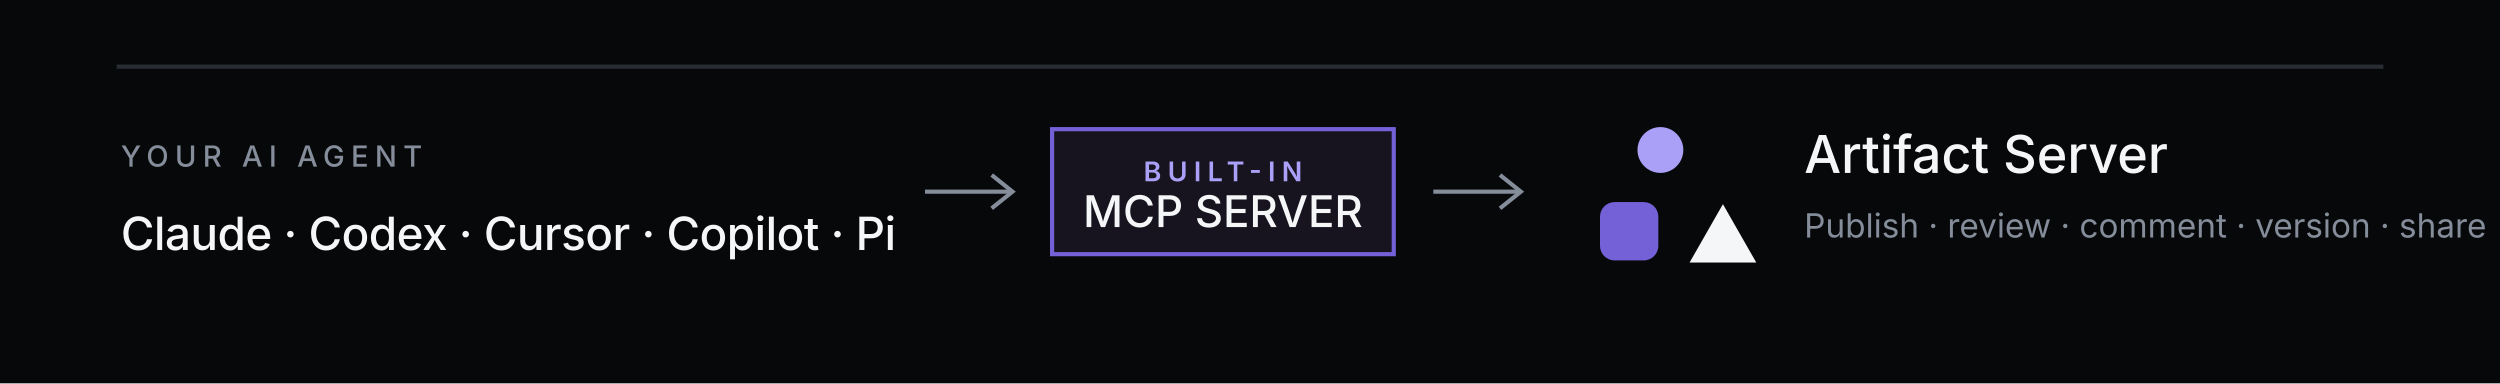
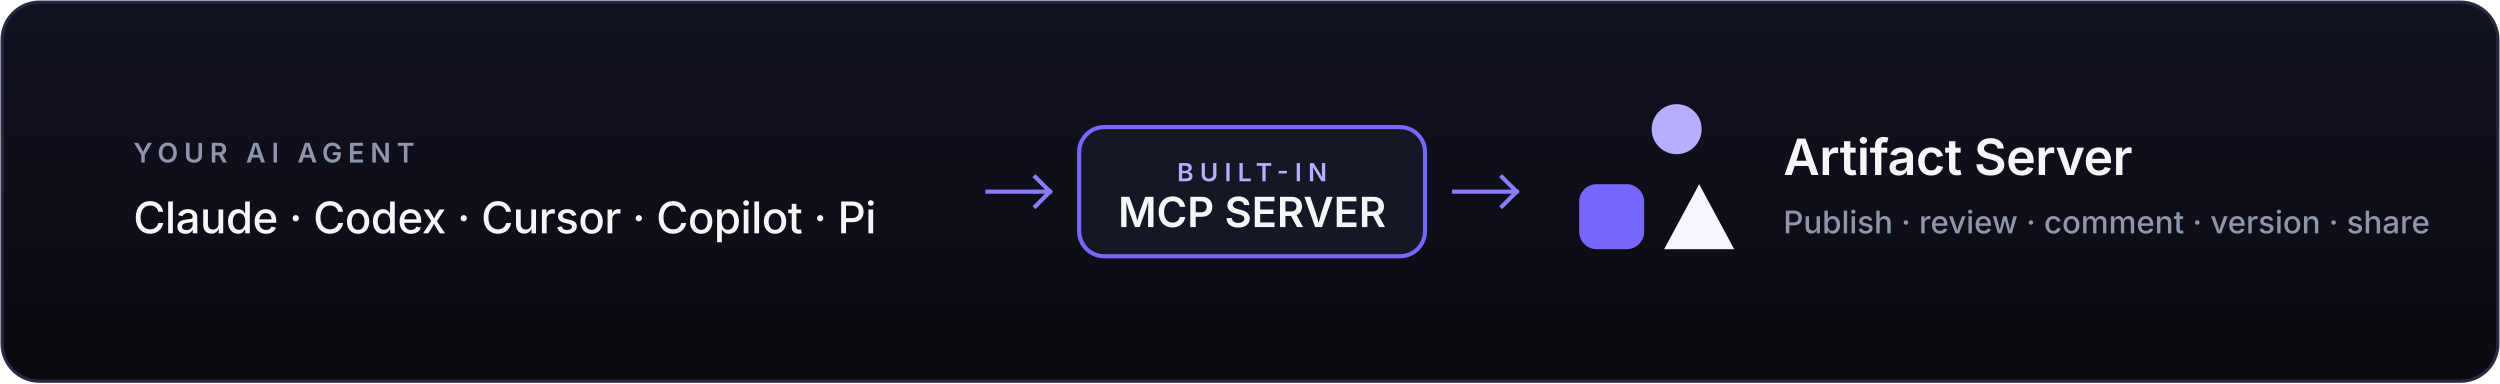
<svg xmlns="http://www.w3.org/2000/svg" width="1200" height="184" viewBox="0 0 1200 184" role="img" aria-labelledby="title description">
-   <rect width="1200" height="184" fill="#070809" />
-   <path d="M56 32H1144" stroke="#282c33" stroke-width="2" />
+   <defs>
+     <linearGradient id="frame" x1="0" y1="0" x2="0" y2="1">
+       <stop offset="0" stop-color="#111220" />
+       <stop offset="1" stop-color="#0a0b10" />
+     </linearGradient>
+   </defs>
+   <rect x="1" y="1" width="1198" height="182" rx="18" fill="url(#frame)" stroke="#272940" stroke-width="1.5" />
  <g font-family="ui-sans-serif, -apple-system, BlinkMacSystemFont, 'Segoe UI', sans-serif">
-     <text x="58" y="80" fill="#858d9b" font-size="14" font-weight="500" letter-spacing="3">YOUR AI AGENT</text>
-     <text x="58" y="120" fill="#f4f6f8" font-size="22" font-weight="500" letter-spacing="-.25">Claude · Codex · Cursor · Copilot · Pi</text>
-     <g transform="translate(505 62)">
-       <rect width="164" height="60" fill="#17141f" stroke="#7561d7" stroke-width="2" />
-       <text x="82" y="25" fill="#aaa0f7" font-size="13" font-weight="600" text-anchor="middle" letter-spacing="3">BUILT-IN</text>
-       <text x="82" y="47" fill="#f4f6f8" font-size="21" font-weight="550" text-anchor="middle">MCP SERVER</text>
+     <text x="64" y="78" fill="#8f96ab" font-size="13" font-weight="600" letter-spacing="2.8">YOUR AI AGENT</text>
+     <text x="64" y="112" fill="#f5f6f8" font-size="21" font-weight="500" letter-spacing="-0.2">Claude · Codex · Cursor · Copilot · Pi</text>
+     <g transform="translate(518 61)">
+       <rect width="166" height="62" rx="12" fill="#151725" stroke="#7767ff" stroke-width="2" />
+       <text x="83" y="26" fill="#b8aeff" font-size="12" font-weight="600" text-anchor="middle" letter-spacing="3">BUILT-IN</text>
+       <text x="83" y="48" fill="#f5f6f8" font-size="20" font-weight="600" text-anchor="middle">MCP SERVER</text>
    </g>
-     <path d="M444 92H486" stroke="#858d9b" stroke-width="2" />
-     <path d="m476 84 10 8-10 8" fill="none" stroke="#858d9b" stroke-linejoin="miter" stroke-width="2" />
-     <path d="M688 92H730" stroke="#858d9b" stroke-width="2" />
-     <path d="m720 84 10 8-10 8" fill="none" stroke="#858d9b" stroke-linejoin="miter" stroke-width="2" />
-     <g transform="translate(754 60)" aria-hidden="true">
-       <circle cx="43" cy="12" r="11" fill="#aaa0f7" />
-       <rect x="14" y="37" width="28" height="28" rx="7" fill="#7561d7" />
-       <path d="M57 66 73 38l16 28Z" fill="#f4f6f8" />
+     <g fill="none" stroke="#8b7cff" stroke-linecap="square" stroke-linejoin="miter" stroke-width="2" aria-hidden="true">
+       <path d="M474 92H504" />
+       <path d="m497 85 7 7-7 7" />
+       <path d="M698 92H728" />
+       <path d="m721 85 7 7-7 7" />
    </g>
-     <text x="866" y="83" fill="#f4f6f8" font-size="25" font-weight="550">Artifact Server</text>
-     <text x="866" y="114" fill="#858d9b" font-size="16" font-weight="400">Publish · review · comment · version · share</text>
+     <g transform="translate(758 50) scale(1.2)" aria-hidden="true">
+       <rect x="0" y="32" width="26" height="26" rx="7" fill="#7767ff" />
+       <circle cx="39" cy="10" r="10" fill="#b8aeff" />
+       <path d="M34 58 48 32 62 58Z" fill="#f7f5ff" />
+     </g>
+     <text x="856" y="84" fill="#f5f6f8" font-size="24" font-weight="600" letter-spacing="-0.2">Artifact Server</text>
+     <text x="856" y="112" fill="#8f96ab" font-size="15" font-weight="500">Publish · review · comment · version · share</text>
  </g>
</svg>
